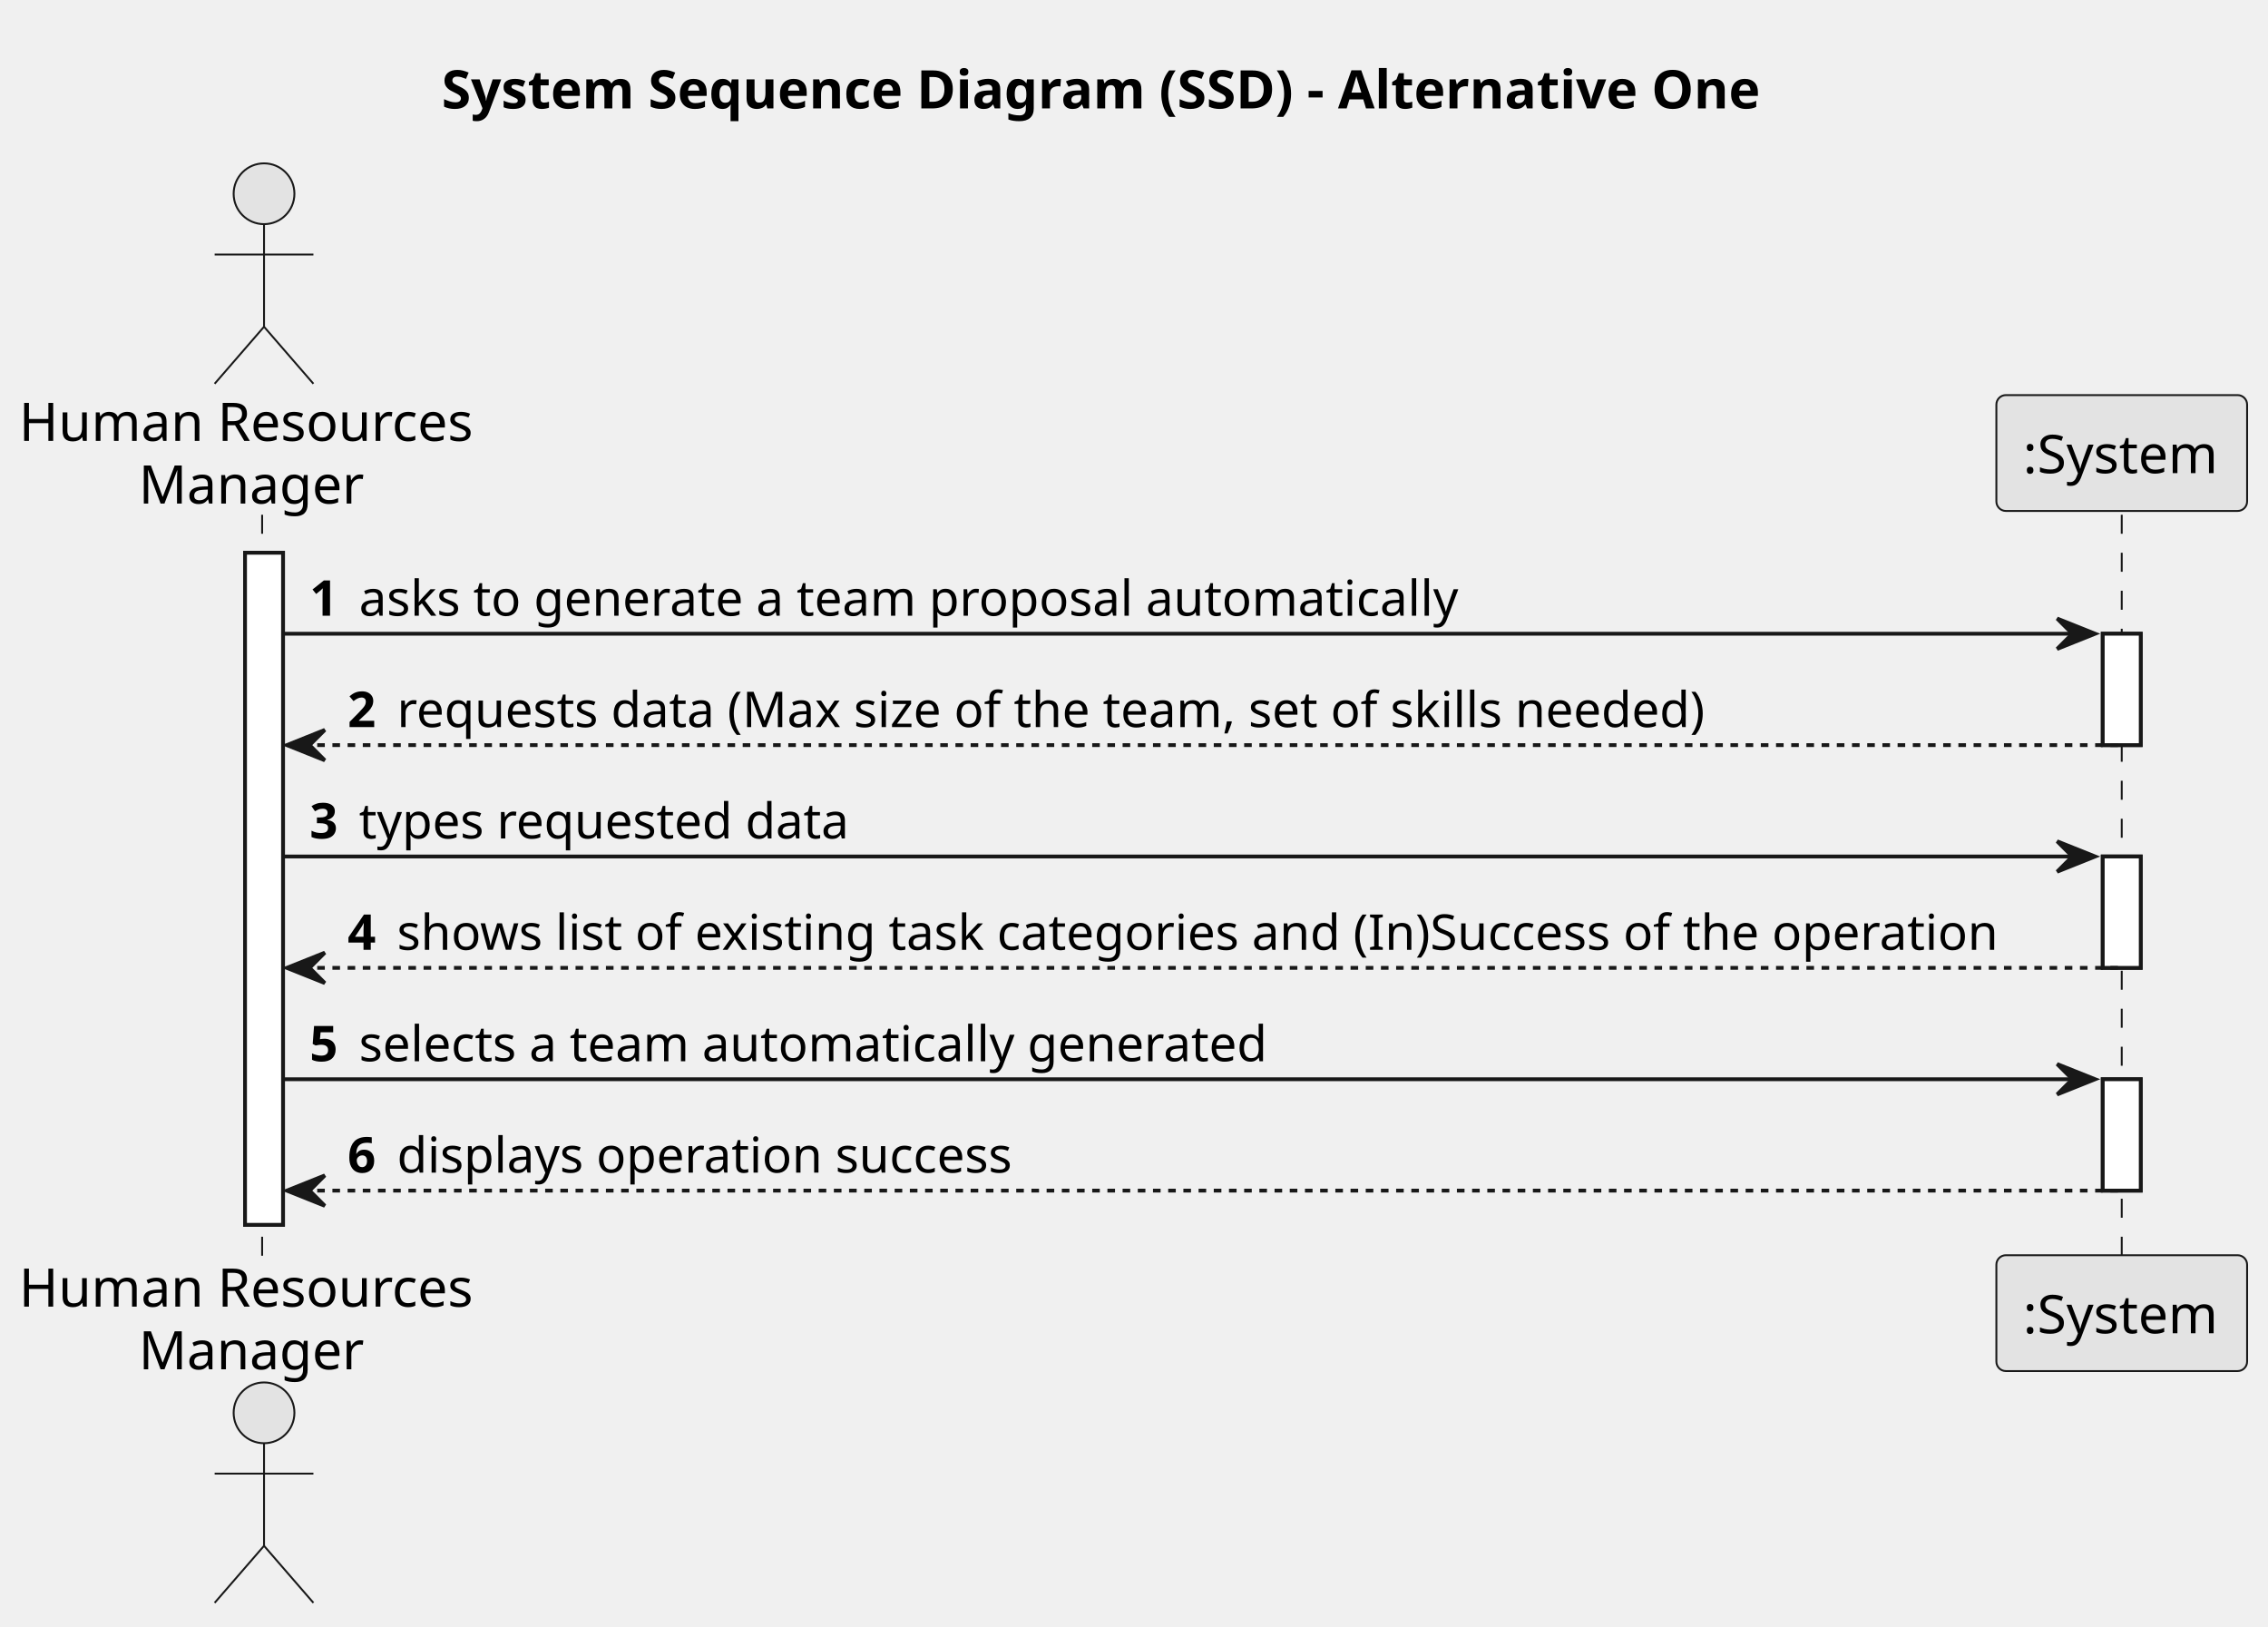
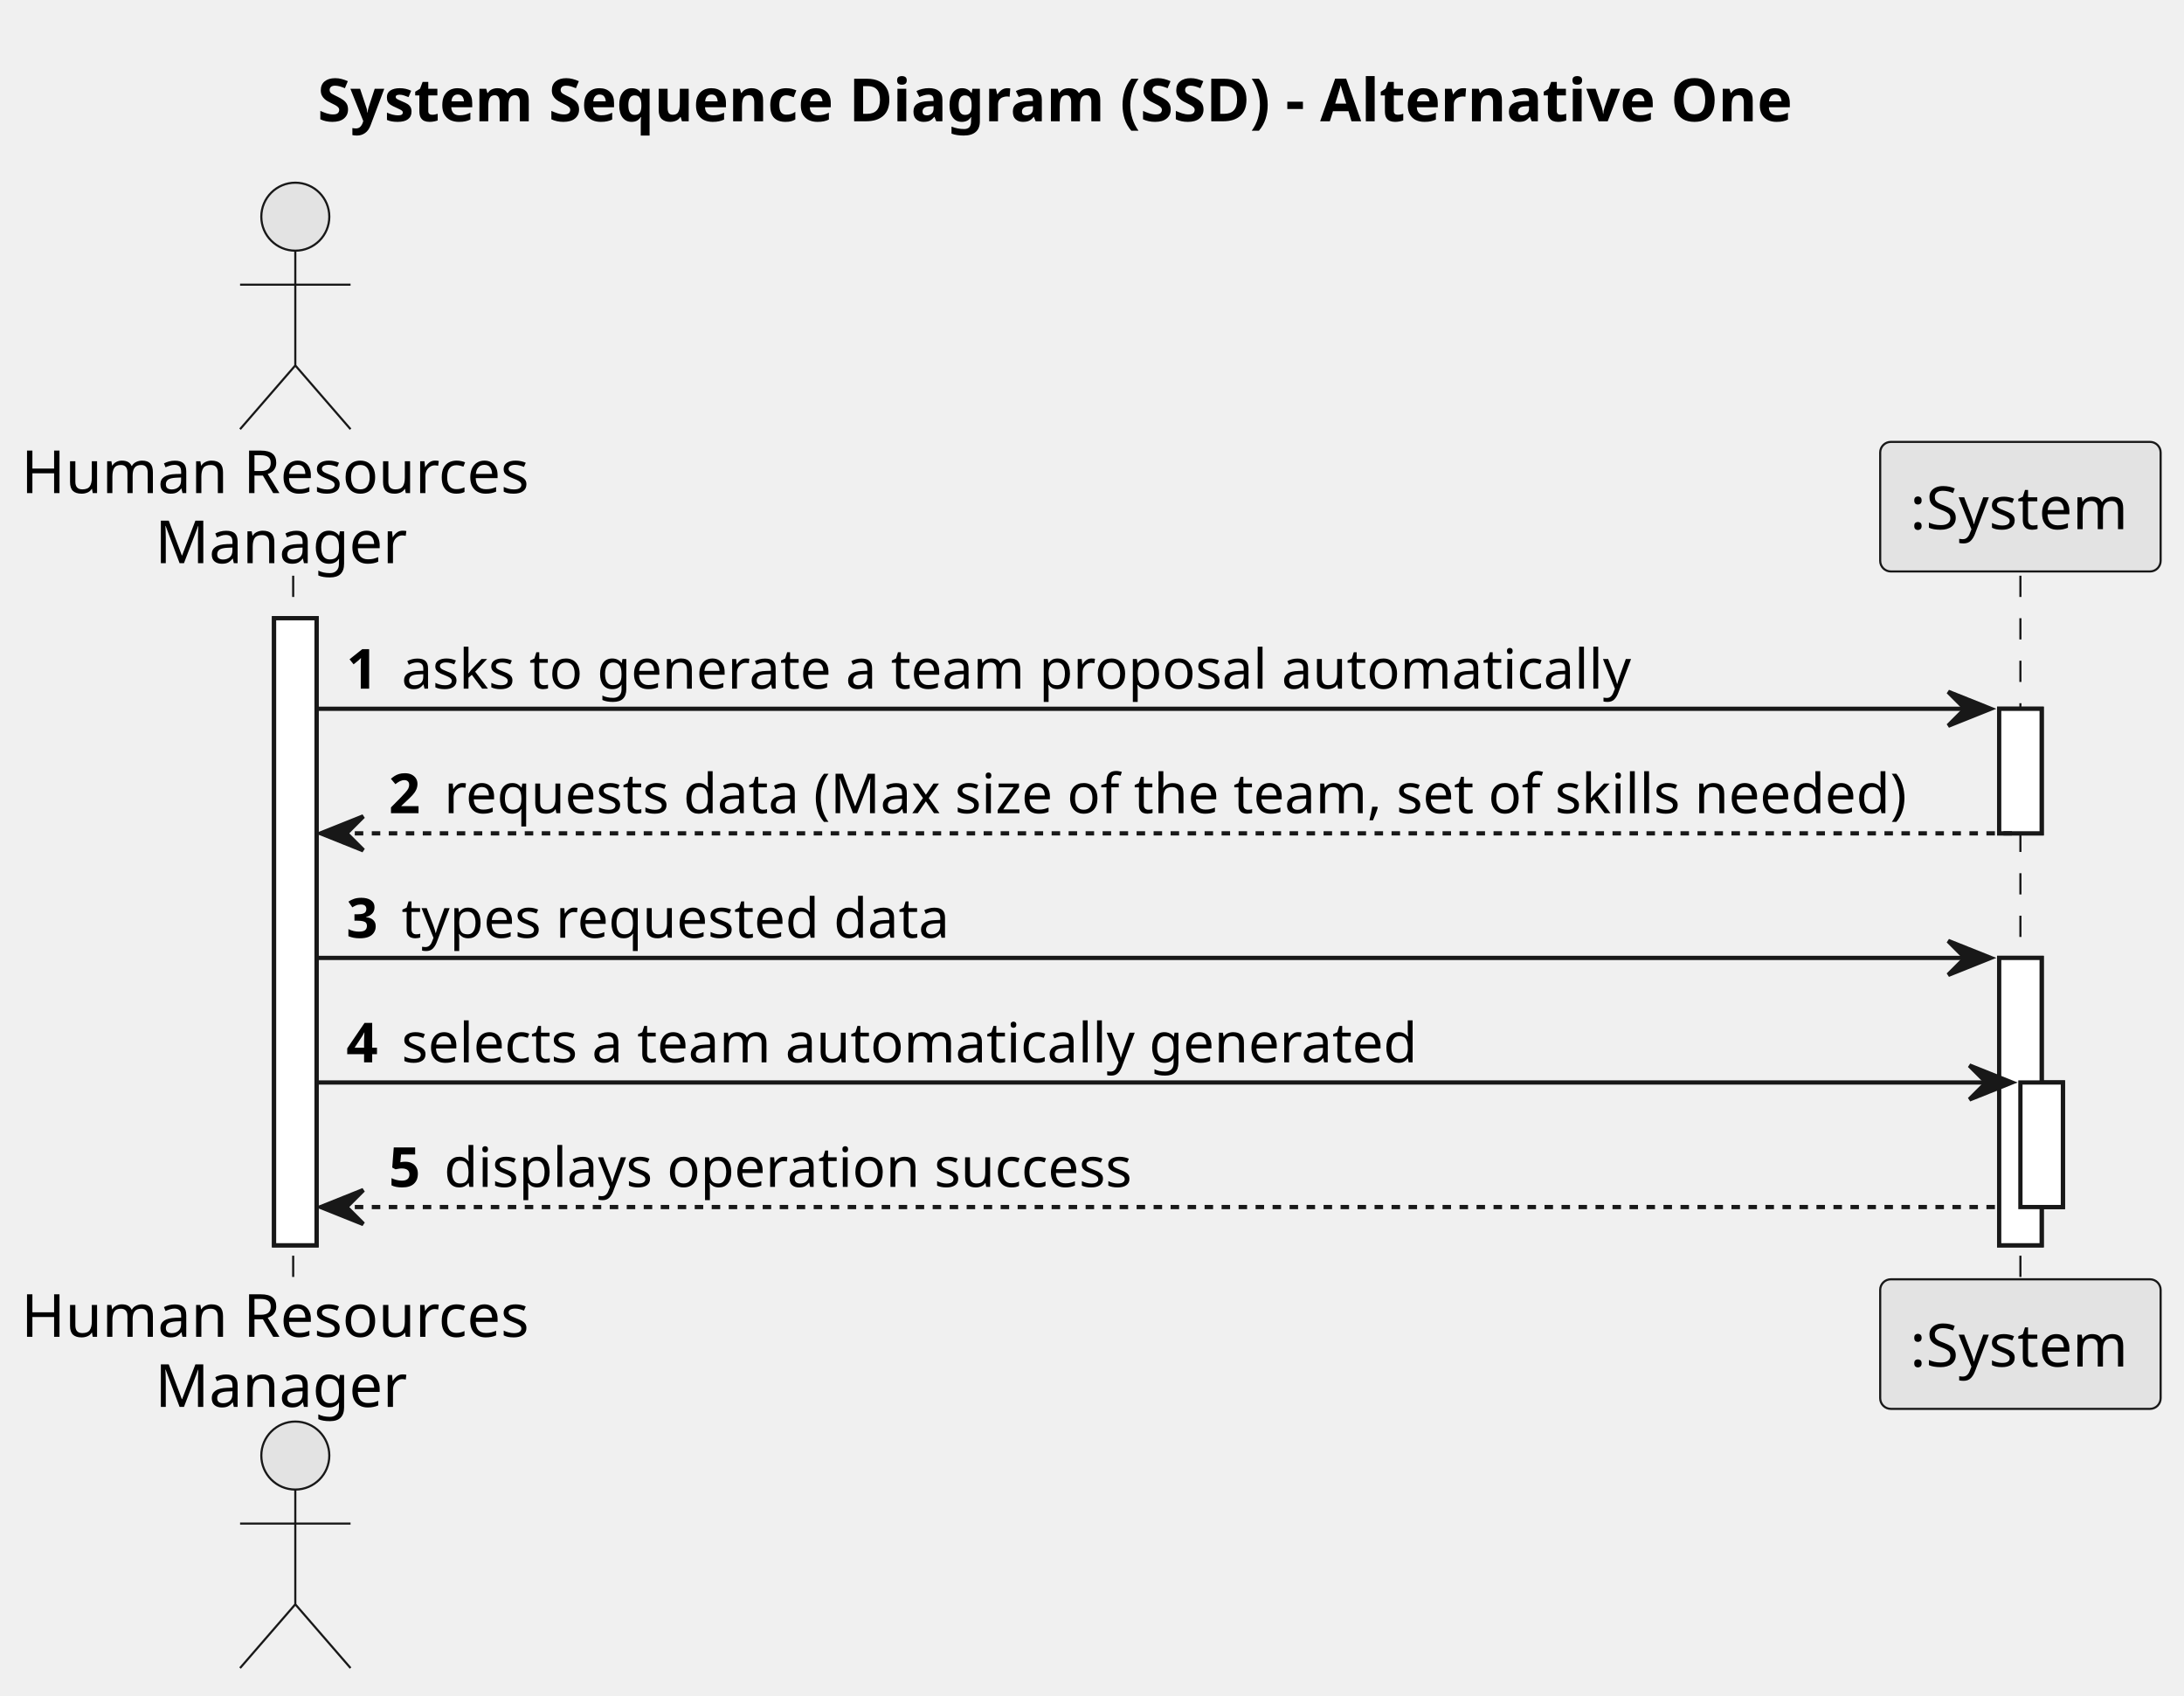
- <svg xmlns="http://www.w3.org/2000/svg" contentStyleType="text/css" height="428px" preserveAspectRatio="none" style="width:597px;height:428px;background:#FFFFFF;" version="1.1" viewBox="0 0 597 428" width="597px" zoomAndPan="magnify">
+ <svg xmlns="http://www.w3.org/2000/svg" contentStyleType="text/css" height="399px" preserveAspectRatio="none" style="width:514px;height:399px;background:#FFFFFF;" version="1.1" viewBox="0 0 514 399" width="514px" zoomAndPan="magnify">
  <defs />
  <g>
-     <text fill="#000000" font-family="sans-serif" font-size="14" font-weight="bold" lengthAdjust="spacing" textLength="363" x="116.25" y="28.535">System Sequence Diagram (SSD) - Alternative One</text>
-     <rect fill="#FFFFFF" height="176.863" style="stroke:#181818;stroke-width:1.0;" width="10" x="64.5" y="145.465" />
-     <rect fill="#FFFFFF" height="29.311" style="stroke:#181818;stroke-width:1.0;" width="10" x="553.5" y="166.775" />
-     <rect fill="#FFFFFF" height="29.311" style="stroke:#181818;stroke-width:1.0;" width="10" x="553.5" y="225.397" />
-     <rect fill="#FFFFFF" height="29.311" style="stroke:#181818;stroke-width:1.0;" width="10" x="553.5" y="284.018" />
-     <line style="stroke:#181818;stroke-width:0.5;stroke-dasharray:5.0,5.0;" x1="69" x2="69" y1="135.465" y2="331.328" />
-     <line style="stroke:#181818;stroke-width:0.5;stroke-dasharray:5.0,5.0;" x1="558.5" x2="558.5" y1="135.465" y2="331.328" />
+     <text fill="#000000" font-family="sans-serif" font-size="14" font-weight="bold" lengthAdjust="spacing" textLength="363" x="74.75" y="28.535">System Sequence Diagram (SSD) - Alternative One</text>
+     <rect fill="#FFFFFF" height="147.553" style="stroke:#181818;stroke-width:1.0;" width="10" x="64.5" y="145.465" />
+     <rect fill="#FFFFFF" height="29.311" style="stroke:#181818;stroke-width:1.0;" width="10" x="470.5" y="166.775" />
+     <rect fill="#FFFFFF" height="67.621" style="stroke:#181818;stroke-width:1.0;" width="10" x="470.5" y="225.397" />
+     <rect fill="#FFFFFF" height="29.311" style="stroke:#181818;stroke-width:1.0;" width="10" x="475.5" y="254.707" />
+     <line style="stroke:#181818;stroke-width:0.5;stroke-dasharray:5.0,5.0;" x1="69" x2="69" y1="135.465" y2="302.018" />
+     <line style="stroke:#181818;stroke-width:0.5;stroke-dasharray:5.0,5.0;" x1="475.5" x2="475.5" y1="135.465" y2="302.018" />
    <text fill="#000000" font-family="sans-serif" font-size="14" lengthAdjust="spacing" textLength="123" x="5" y="116.023">Human Resources</text>
    <text fill="#000000" font-family="sans-serif" font-size="14" lengthAdjust="spacing" textLength="60" x="36.5" y="132.512">Manager</text>
    <ellipse cx="69.5" cy="50.988" fill="#E3E3E3" rx="8" ry="8" style="stroke:#181818;stroke-width:0.5;" />
    <path d="M69.5,58.988 L69.5,85.988 M56.5,66.988 L82.5,66.988 M69.5,85.988 L56.5,100.988 M69.5,85.988 L82.5,100.988 " fill="none" style="stroke:#181818;stroke-width:0.5;" />
-     <text fill="#000000" font-family="sans-serif" font-size="14" lengthAdjust="spacing" textLength="123" x="5" y="343.863">Human Resources</text>
-     <text fill="#000000" font-family="sans-serif" font-size="14" lengthAdjust="spacing" textLength="60" x="36.5" y="360.352">Manager</text>
-     <ellipse cx="69.5" cy="371.805" fill="#E3E3E3" rx="8" ry="8" style="stroke:#181818;stroke-width:0.5;" />
-     <path d="M69.5,379.805 L69.5,406.805 M56.5,387.805 L82.5,387.805 M69.5,406.805 L56.5,421.805 M69.5,406.805 L82.5,421.805 " fill="none" style="stroke:#181818;stroke-width:0.5;" />
-     <rect fill="#E3E3E3" height="30.488" rx="2.5" ry="2.5" style="stroke:#181818;stroke-width:0.5;" width="66" x="525.5" y="103.977" />
-     <text fill="#000000" font-family="sans-serif" font-size="14" lengthAdjust="spacing" textLength="52" x="532.5" y="124.512">:System</text>
-     <rect fill="#E3E3E3" height="30.488" rx="2.5" ry="2.5" style="stroke:#181818;stroke-width:0.5;" width="66" x="525.5" y="330.328" />
-     <text fill="#000000" font-family="sans-serif" font-size="14" lengthAdjust="spacing" textLength="52" x="532.5" y="350.863">:System</text>
-     <rect fill="#FFFFFF" height="176.863" style="stroke:#181818;stroke-width:1.0;" width="10" x="64.5" y="145.465" />
-     <rect fill="#FFFFFF" height="29.311" style="stroke:#181818;stroke-width:1.0;" width="10" x="553.5" y="166.775" />
-     <rect fill="#FFFFFF" height="29.311" style="stroke:#181818;stroke-width:1.0;" width="10" x="553.5" y="225.397" />
-     <rect fill="#FFFFFF" height="29.311" style="stroke:#181818;stroke-width:1.0;" width="10" x="553.5" y="284.018" />
-     <polygon fill="#181818" points="541.5,162.775,551.5,166.775,541.5,170.775,545.5,166.775" style="stroke:#181818;stroke-width:1.0;" />
-     <line style="stroke:#181818;stroke-width:1.0;" x1="74.5" x2="547.5" y1="166.775" y2="166.775" />
+     <text fill="#000000" font-family="sans-serif" font-size="14" lengthAdjust="spacing" textLength="123" x="5" y="314.553">Human Resources</text>
+     <text fill="#000000" font-family="sans-serif" font-size="14" lengthAdjust="spacing" textLength="60" x="36.5" y="331.041">Manager</text>
+     <ellipse cx="69.5" cy="342.494" fill="#E3E3E3" rx="8" ry="8" style="stroke:#181818;stroke-width:0.5;" />
+     <path d="M69.5,350.494 L69.5,377.494 M56.5,358.494 L82.5,358.494 M69.5,377.494 L56.5,392.494 M69.5,377.494 L82.5,392.494 " fill="none" style="stroke:#181818;stroke-width:0.5;" />
+     <rect fill="#E3E3E3" height="30.488" rx="2.5" ry="2.5" style="stroke:#181818;stroke-width:0.5;" width="66" x="442.5" y="103.977" />
+     <text fill="#000000" font-family="sans-serif" font-size="14" lengthAdjust="spacing" textLength="52" x="449.5" y="124.512">:System</text>
+     <rect fill="#E3E3E3" height="30.488" rx="2.5" ry="2.5" style="stroke:#181818;stroke-width:0.5;" width="66" x="442.5" y="301.018" />
+     <text fill="#000000" font-family="sans-serif" font-size="14" lengthAdjust="spacing" textLength="52" x="449.5" y="321.553">:System</text>
+     <rect fill="#FFFFFF" height="147.553" style="stroke:#181818;stroke-width:1.0;" width="10" x="64.5" y="145.465" />
+     <rect fill="#FFFFFF" height="29.311" style="stroke:#181818;stroke-width:1.0;" width="10" x="470.5" y="166.775" />
+     <rect fill="#FFFFFF" height="67.621" style="stroke:#181818;stroke-width:1.0;" width="10" x="470.5" y="225.397" />
+     <rect fill="#FFFFFF" height="29.311" style="stroke:#181818;stroke-width:1.0;" width="10" x="475.5" y="254.707" />
+     <polygon fill="#181818" points="458.5,162.775,468.5,166.775,458.5,170.775,462.5,166.775" style="stroke:#181818;stroke-width:1.0;" />
+     <line style="stroke:#181818;stroke-width:1.0;" x1="74.5" x2="464.5" y1="166.775" y2="166.775" />
    <text fill="#000000" font-family="sans-serif" font-size="13" font-weight="bold" lengthAdjust="spacing" textLength="9" x="81.5" y="162.033">1</text>
    <text fill="#000000" font-family="sans-serif" font-size="13" lengthAdjust="spacing" textLength="298" x="94.5" y="162.033">asks to generate a team proposal automatically</text>
    <polygon fill="#181818" points="85.5,192.086,75.5,196.086,85.5,200.086,81.5,196.086" style="stroke:#181818;stroke-width:1.0;" />
-     <line style="stroke:#181818;stroke-width:1.0;stroke-dasharray:2.0,2.0;" x1="79.5" x2="557.5" y1="196.086" y2="196.086" />
+     <line style="stroke:#181818;stroke-width:1.0;stroke-dasharray:2.0,2.0;" x1="79.5" x2="474.5" y1="196.086" y2="196.086" />
    <text fill="#000000" font-family="sans-serif" font-size="13" font-weight="bold" lengthAdjust="spacing" textLength="9" x="91.5" y="191.344">2</text>
    <text fill="#000000" font-family="sans-serif" font-size="13" lengthAdjust="spacing" textLength="359" x="104.5" y="191.344">requests data (Max size of the team, set of skills needed)</text>
-     <polygon fill="#181818" points="541.5,221.397,551.5,225.397,541.5,229.397,545.5,225.397" style="stroke:#181818;stroke-width:1.0;" />
-     <line style="stroke:#181818;stroke-width:1.0;" x1="74.5" x2="547.5" y1="225.397" y2="225.397" />
+     <polygon fill="#181818" points="458.5,221.397,468.5,225.397,458.5,229.397,462.5,225.397" style="stroke:#181818;stroke-width:1.0;" />
+     <line style="stroke:#181818;stroke-width:1.0;" x1="74.5" x2="464.5" y1="225.397" y2="225.397" />
    <text fill="#000000" font-family="sans-serif" font-size="13" font-weight="bold" lengthAdjust="spacing" textLength="9" x="81.5" y="220.654">3</text>
    <text fill="#000000" font-family="sans-serif" font-size="13" lengthAdjust="spacing" textLength="131" x="94.5" y="220.654">types requested data</text>
-     <polygon fill="#181818" points="85.5,250.707,75.5,254.707,85.5,258.707,81.5,254.707" style="stroke:#181818;stroke-width:1.0;" />
-     <line style="stroke:#181818;stroke-width:1.0;stroke-dasharray:2.0,2.0;" x1="79.5" x2="557.5" y1="254.707" y2="254.707" />
-     <text fill="#000000" font-family="sans-serif" font-size="13" font-weight="bold" lengthAdjust="spacing" textLength="9" x="91.5" y="249.965">4</text>
-     <text fill="#000000" font-family="sans-serif" font-size="13" lengthAdjust="spacing" textLength="442" x="104.5" y="249.965">shows list of existing task categories and (In)Success of the operation</text>
-     <polygon fill="#181818" points="541.5,280.018,551.5,284.018,541.5,288.018,545.5,284.018" style="stroke:#181818;stroke-width:1.0;" />
-     <line style="stroke:#181818;stroke-width:1.0;" x1="74.5" x2="547.5" y1="284.018" y2="284.018" />
-     <text fill="#000000" font-family="sans-serif" font-size="13" font-weight="bold" lengthAdjust="spacing" textLength="9" x="81.5" y="279.275">5</text>
-     <text fill="#000000" font-family="sans-serif" font-size="13" lengthAdjust="spacing" textLength="245" x="94.5" y="279.275">selects a team automatically generated</text>
-     <polygon fill="#181818" points="85.5,309.328,75.5,313.328,85.5,317.328,81.5,313.328" style="stroke:#181818;stroke-width:1.0;" />
-     <line style="stroke:#181818;stroke-width:1.0;stroke-dasharray:2.0,2.0;" x1="79.5" x2="557.5" y1="313.328" y2="313.328" />
-     <text fill="#000000" font-family="sans-serif" font-size="13" font-weight="bold" lengthAdjust="spacing" textLength="9" x="91.5" y="308.586">6</text>
-     <text fill="#000000" font-family="sans-serif" font-size="13" lengthAdjust="spacing" textLength="170" x="104.5" y="308.586">displays operation success</text>
+     <polygon fill="#181818" points="463.5,250.707,473.5,254.707,463.5,258.707,467.5,254.707" style="stroke:#181818;stroke-width:1.0;" />
+     <line style="stroke:#181818;stroke-width:1.0;" x1="74.5" x2="469.5" y1="254.707" y2="254.707" />
+     <text fill="#000000" font-family="sans-serif" font-size="13" font-weight="bold" lengthAdjust="spacing" textLength="9" x="81.5" y="249.965">4</text>
+     <text fill="#000000" font-family="sans-serif" font-size="13" lengthAdjust="spacing" textLength="245" x="94.5" y="249.965">selects a team automatically generated</text>
+     <polygon fill="#181818" points="85.5,280.018,75.5,284.018,85.5,288.018,81.5,284.018" style="stroke:#181818;stroke-width:1.0;" />
+     <line style="stroke:#181818;stroke-width:1.0;stroke-dasharray:2.0,2.0;" x1="79.5" x2="469.5" y1="284.018" y2="284.018" />
+     <text fill="#000000" font-family="sans-serif" font-size="13" font-weight="bold" lengthAdjust="spacing" textLength="9" x="91.5" y="279.275">5</text>
+     <text fill="#000000" font-family="sans-serif" font-size="13" lengthAdjust="spacing" textLength="170" x="104.5" y="279.275">displays operation success</text>
  </g>
</svg>
